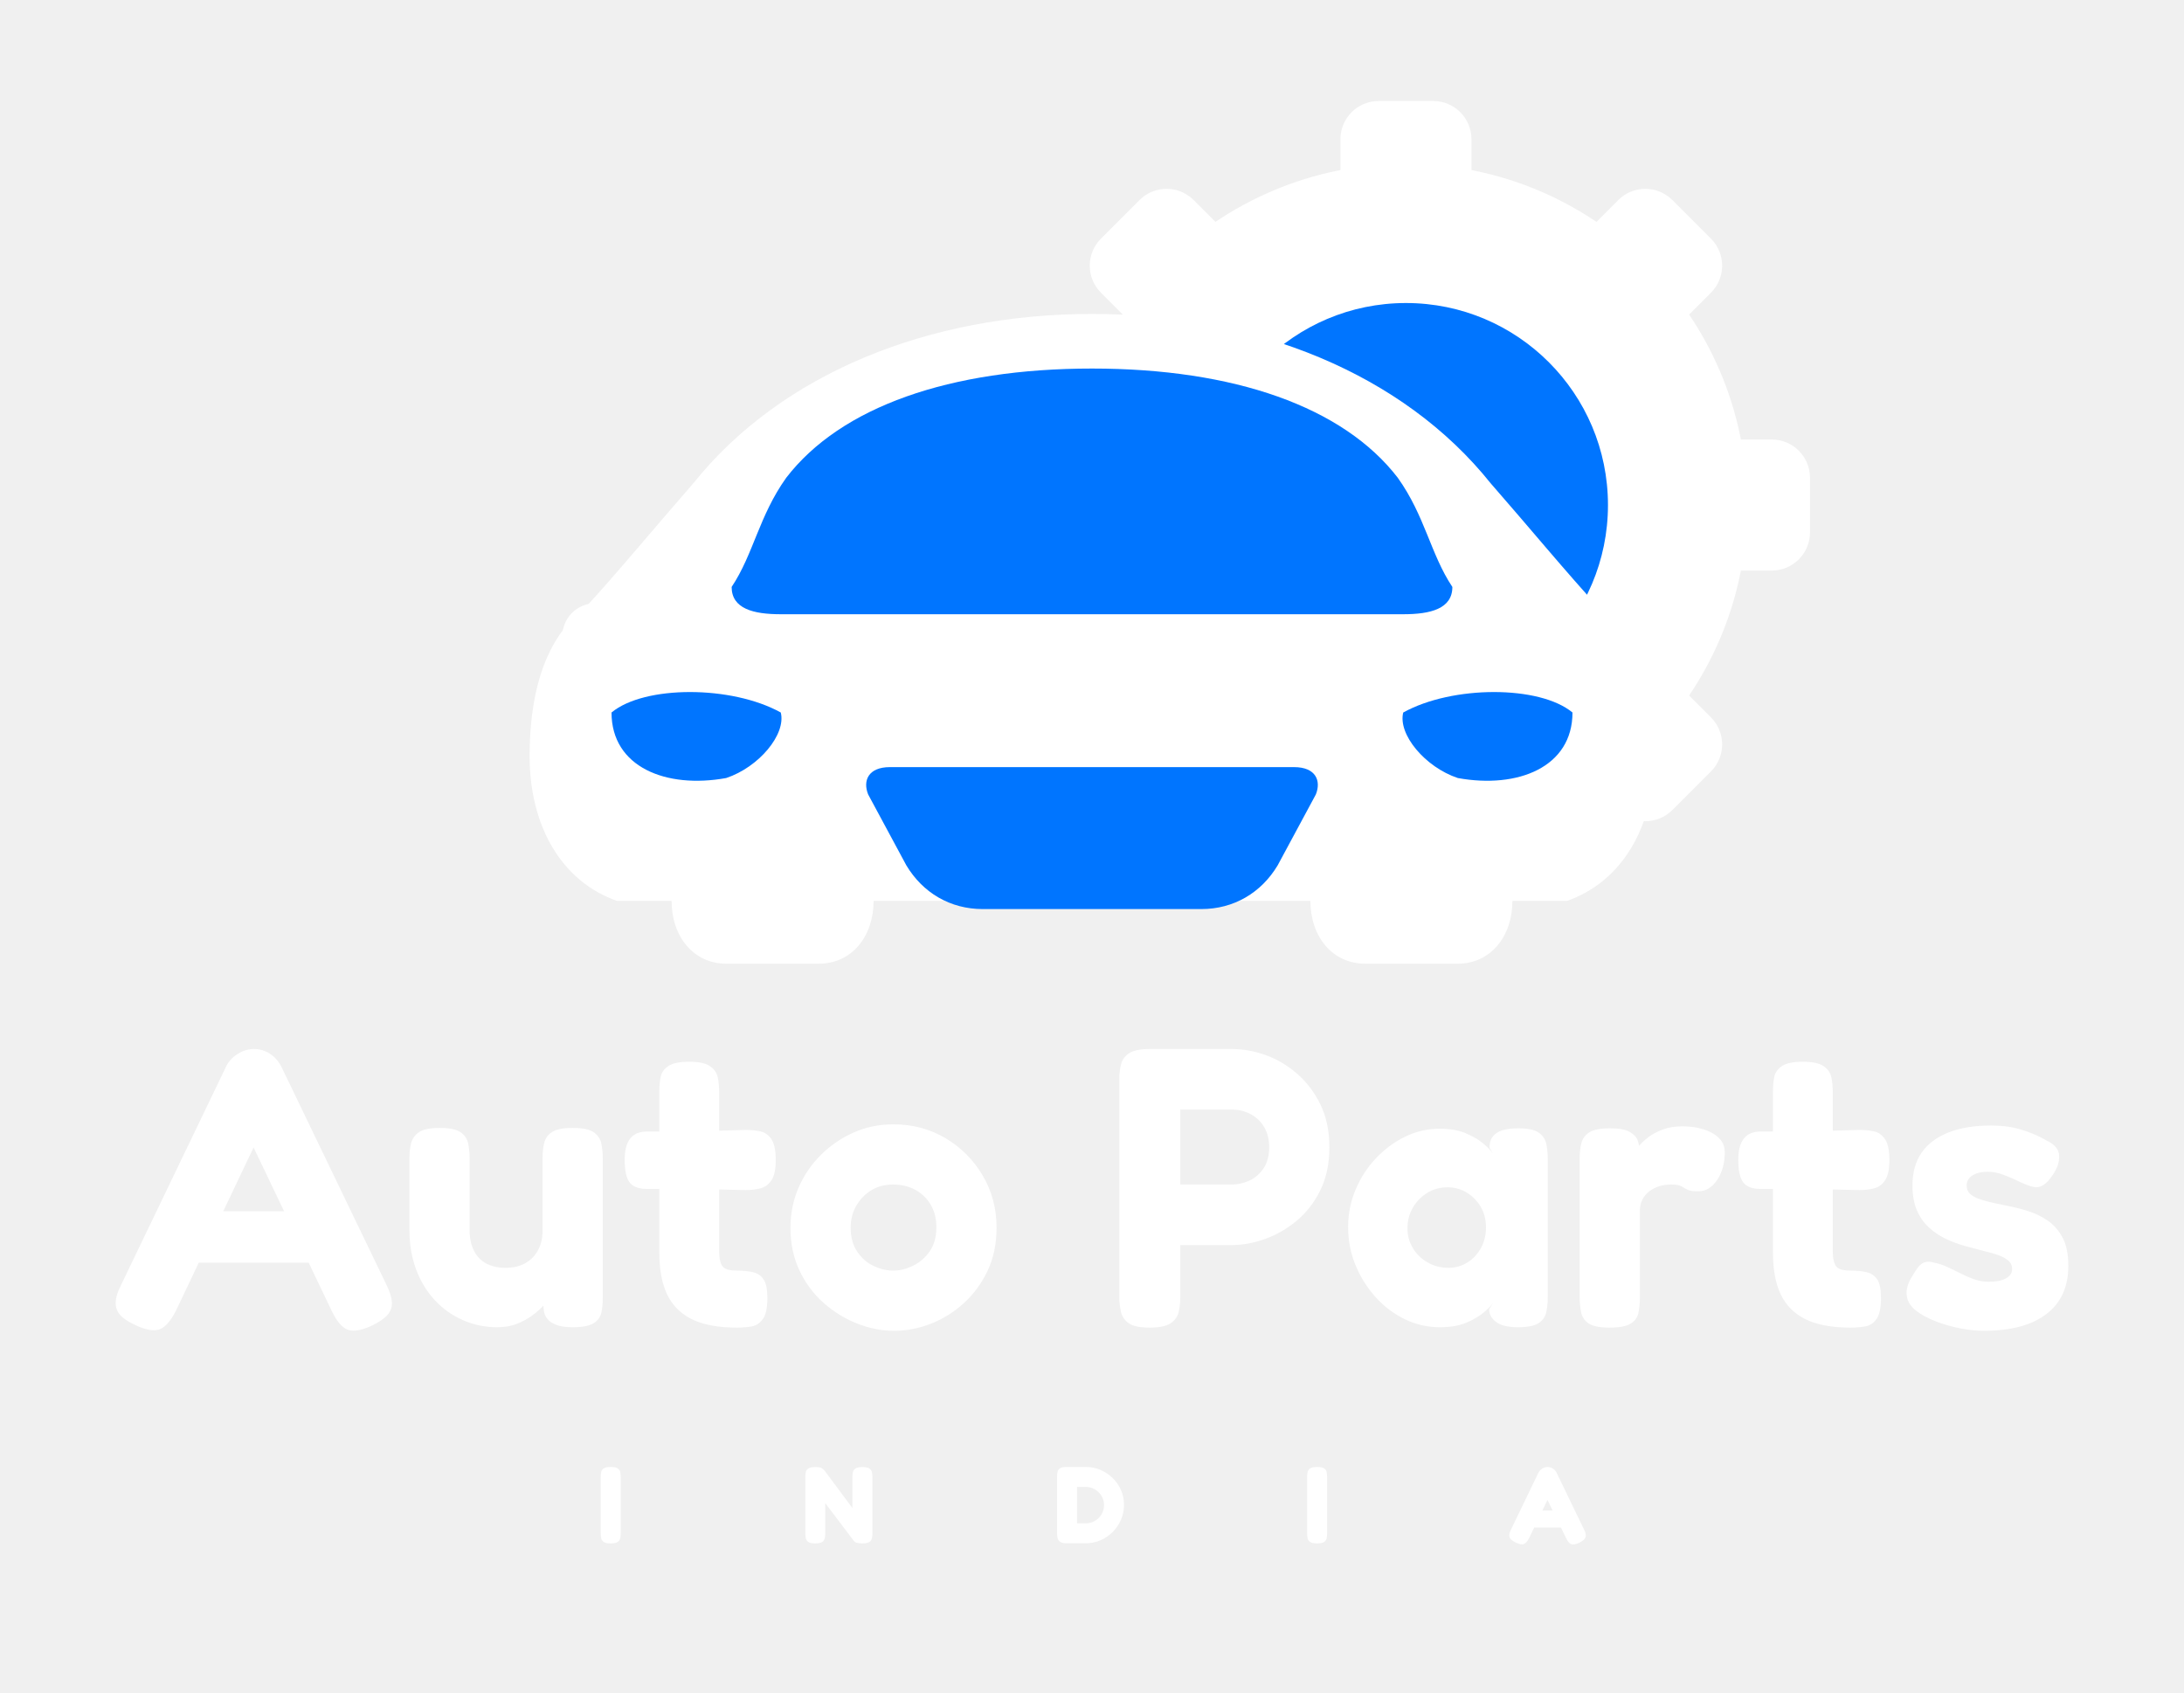
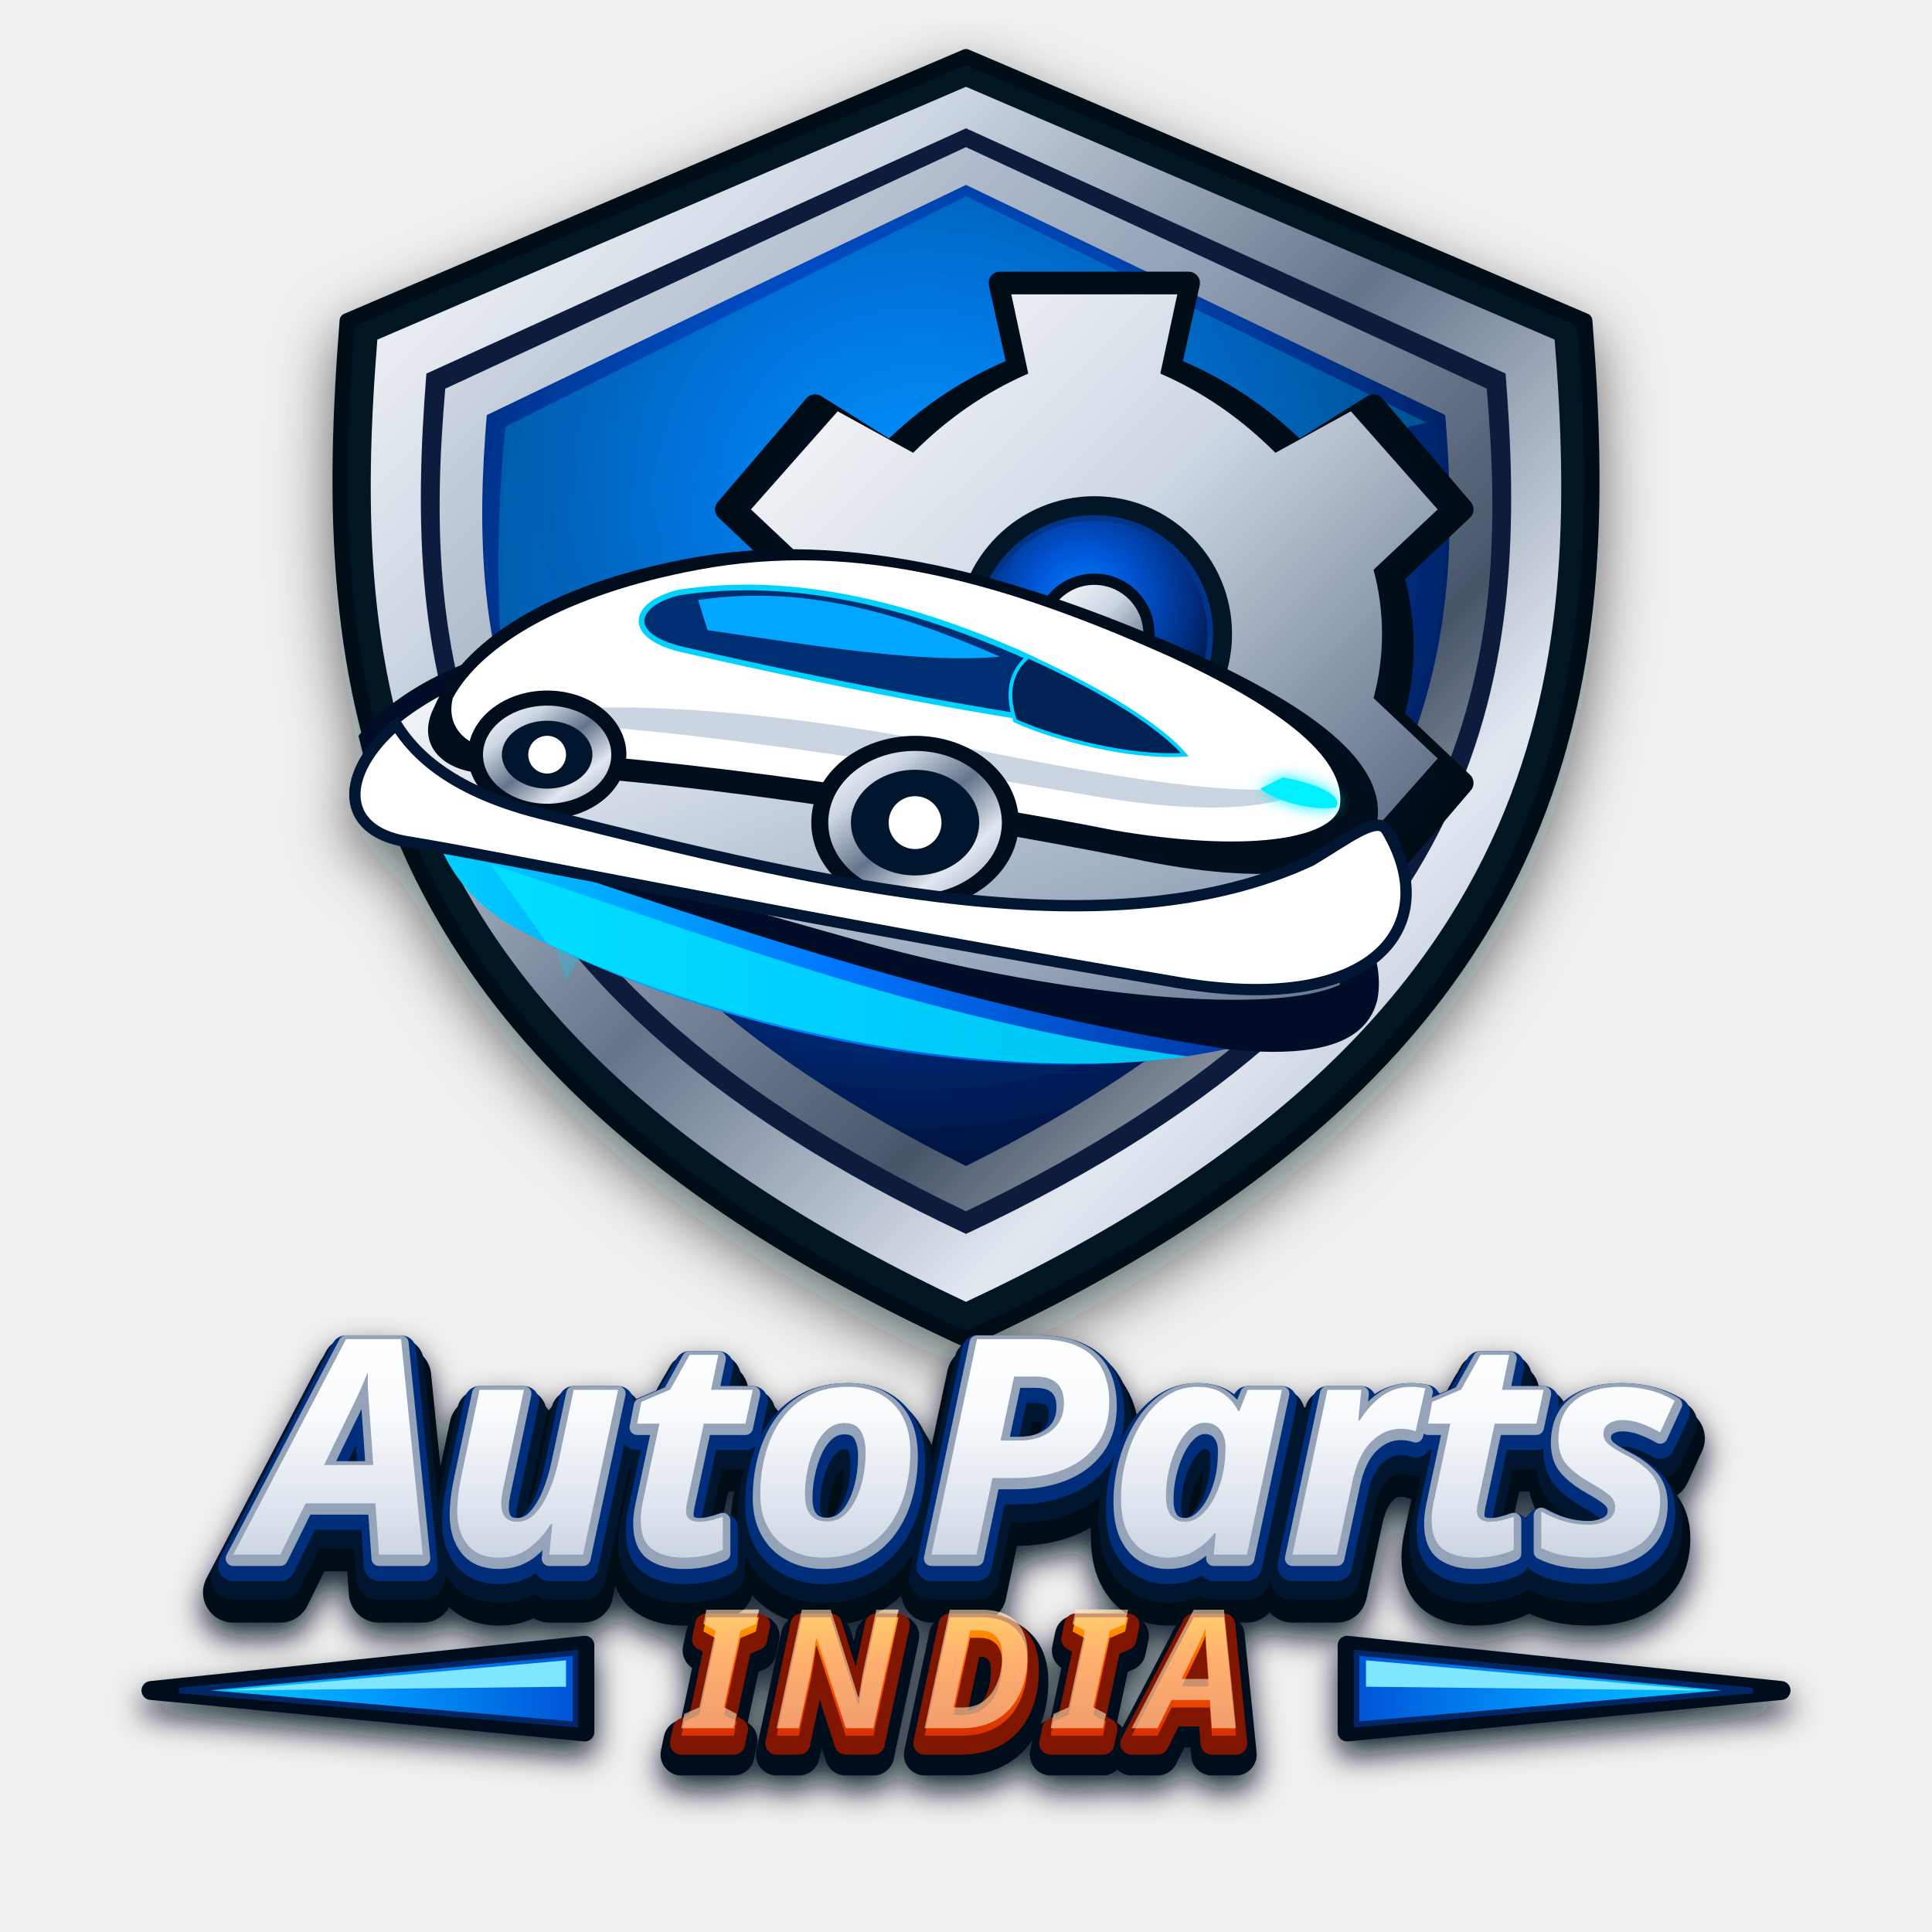
- <svg xmlns="http://www.w3.org/2000/svg" viewBox="0 0 800 620" width="800" height="620">
-   <g transform="translate(515, 185)" fill="#FFFFFF">
-     <rect x="-24" y="-148" width="48" height="44" rx="14" />
-     <rect x="-24" y="-148" width="48" height="44" rx="14" transform="rotate(45)" />
-     <rect x="-24" y="-148" width="48" height="44" rx="14" transform="rotate(90)" />
-     <rect x="-24" y="-148" width="48" height="44" rx="14" transform="rotate(135)" />
-     <rect x="-24" y="-148" width="48" height="44" rx="14" transform="rotate(180)" />
-     <rect x="-24" y="-148" width="48" height="44" rx="14" transform="rotate(225)" />
-     <rect x="-24" y="-148" width="48" height="44" rx="14" transform="rotate(270)" />
-     <rect x="-24" y="-148" width="48" height="44" rx="14" transform="rotate(315)" />
-     <circle cx="0" cy="0" r="125" fill="#FFFFFF" />
-     <circle cx="0" cy="0" r="74" fill="#0075FF" />
+ <svg xmlns="http://www.w3.org/2000/svg" viewBox="0 0 1024 1024" width="1024" height="1024">
+   <defs>
+     <linearGradient id="shieldChromeOuter" x1="0%" y1="0%" x2="100%" y2="100%">
+       <stop offset="0%" stop-color="#FFFFFF" />
+       <stop offset="25%" stop-color="#CBD5E1" />
+       <stop offset="50%" stop-color="#64748B" />
+       <stop offset="75%" stop-color="#E2E8F0" />
+       <stop offset="100%" stop-color="#94A3B8" />
+     </linearGradient>
+     <linearGradient id="shieldChromeInner" x1="0%" y1="0%" x2="100%" y2="100%">
+       <stop offset="0%" stop-color="#E2E8F0" />
+       <stop offset="40%" stop-color="#94A3B8" />
+       <stop offset="70%" stop-color="#475569" />
+       <stop offset="100%" stop-color="#F8FAFC" />
+     </linearGradient>
+     <radialGradient id="shieldBgGrad" cx="45%" cy="35%" r="65%">
+       <stop offset="0%" stop-color="#0080FF" />
+       <stop offset="35%" stop-color="#0055D4" />
+       <stop offset="75%" stop-color="#002D80" />
+       <stop offset="100%" stop-color="#001440" />
+     </radialGradient>
+     <linearGradient id="gearGrad" x1="0%" y1="0%" x2="100%" y2="100%">
+       <stop offset="0%" stop-color="#FFFFFF" />
+       <stop offset="45%" stop-color="#CBD5E1" />
+       <stop offset="85%" stop-color="#64748B" />
+       <stop offset="100%" stop-color="#475569" />
+     </linearGradient>
+     <linearGradient id="swooshGrad" x1="0%" y1="50%" x2="100%" y2="50%">
+       <stop offset="0%" stop-color="#00D2FF" />
+       <stop offset="50%" stop-color="#0077FF" />
+       <stop offset="100%" stop-color="#0038A8" />
+     </linearGradient>
+     <linearGradient id="roadGrad" x1="0%" y1="0%" x2="100%" y2="100%">
+       <stop offset="0%" stop-color="#FFFFFF" />
+       <stop offset="40%" stop-color="#CBD5E1" />
+       <stop offset="80%" stop-color="#94A3B8" />
+       <stop offset="100%" stop-color="#64748B" />
+     </linearGradient>
+     <linearGradient id="textChromeGrad" x1="0%" y1="0%" x2="0%" y2="100%">
+       <stop offset="0%" stop-color="#FFFFFF" />
+       <stop offset="35%" stop-color="#F8FAFC" />
+       <stop offset="70%" stop-color="#E2E8F0" />
+       <stop offset="100%" stop-color="#CBD5E1" />
+     </linearGradient>
+     <linearGradient id="orangeGrad" x1="0%" y1="0%" x2="0%" y2="100%">
+       <stop offset="0%" stop-color="#FFA200" />
+       <stop offset="40%" stop-color="#FF5D00" />
+       <stop offset="100%" stop-color="#D83000" />
+     </linearGradient>
+     <linearGradient id="wingGradLeft" x1="0%" y1="50%" x2="100%" y2="50%">
+       <stop offset="0%" stop-color="#00D2FF" />
+       <stop offset="50%" stop-color="#0099FF" />
+       <stop offset="100%" stop-color="#0055D4" />
+     </linearGradient>
+     <linearGradient id="wingGradRight" x1="100%" y1="50%" x2="0%" y2="50%">
+       <stop offset="0%" stop-color="#00D2FF" />
+       <stop offset="50%" stop-color="#0099FF" />
+       <stop offset="100%" stop-color="#0055D4" />
+     </linearGradient>
+     <filter id="badgeShadow" x="-10%" y="-10%" width="120%" height="120%">
+       <feDropShadow dx="0" dy="12" stdDeviation="16" flood-color="#000A1A" flood-opacity="0.6" />
+     </filter>
+     <filter id="textGlow" x="-20%" y="-20%" width="140%" height="140%">
+       <feDropShadow dx="0" dy="8" stdDeviation="8" flood-color="#000A1A" flood-opacity="0.9" />
+     </filter>
+   </defs>
+   <g filter="url(#badgeShadow)">
+     <path d="M 512,30 L 840,170 C 855,360 840,560 512,710 C 184,560 169,360 184,170 Z" fill="#051224" stroke="#000B18" stroke-width="8" stroke-linejoin="round" />
+     <path d="M 512,46 L 824,180 C 838,356 824,544 512,690 C 200,544 186,356 200,180 Z" fill="url(#shieldChromeOuter)" />
+     <path d="M 512,68 L 798,198 C 810,350 798,520 512,654 C 226,520 214,350 226,198 Z" fill="#0A1E3C" />
+     <path d="M 512,78 L 788,206 C 800,346 788,510 512,642 C 236,510 224,346 236,206 Z" fill="url(#shieldChromeInner)" />
+     <path d="M 512,98 L 766,220 C 776,340 766,492 512,618 C 258,492 248,340 258,220 Z" fill="url(#shieldBgGrad)" />
+     <path d="M 512,108 L 752,228 C 740,320 680,450 512,500 C 344,450 284,320 272,228 Z" fill="url(#shieldBgGrad)" opacity="0.4" />
+     <path d="M 512,104 L 756,224 C 600,260 400,350 300,520 C 262,410 260,300 268,226 Z" fill="#00D2FF" opacity="0.25" />
+     <g transform="translate(580, 290)">
+       <path d="M -50,-140 L 50,-140 L 40,-95 C 65,-85 88,-70 108,-50 L 148,-75 L 195,-20 L 158,15 C 165,40 165,65 158,90 L 195,125 L 148,180 L 108,155 C 88,175 65,190 40,200 L 50,245 L -50,245 L -40,200 C -65,190 -88,175 -108,155 L -148,180 L -195,125 L -158,90 C -165,65 -165,40 -158,15 L -195,-20 L -148,-75 L -108,-50 C -88,-70 -65,-85 -40,-95 Z" fill="#030C1A" stroke="#000A16" stroke-width="12" stroke-linejoin="round" />
+       <path d="M -44,-134 L 44,-134 L 35,-92 C 58,-82 78,-68 96,-50 L 136,-72 L 182,-20 L 148,12 C 154,34 154,58 148,80 L 182,112 L 136,164 L 96,142 C 78,160 58,174 35,184 L 44,226 L -44,226 L -35,184 C -58,174 -78,160 -96,142 L -136,164 L -182,112 L -148,80 C -154,58 -154,34 -148,12 L -182,-20 L -136,-72 L -96,-50 C -78,-68 -58,-82 -35,-92 Z" fill="url(#gearGrad)" />
+       <circle cx="0" cy="46" r="68" fill="#00358A" stroke="#041226" stroke-width="10" />
+       <circle cx="0" cy="46" r="60" fill="url(#shieldBgGrad)" />
+       <circle cx="0" cy="46" r="32" fill="#030C1A" />
+       <circle cx="0" cy="46" r="26" fill="url(#gearGrad)" />
+     </g>
+     <path d="M 190,390 C 240,330 380,310 540,360 C 660,400 740,480 730,530 C 720,570 650,560 560,540 C 420,510 280,480 200,430 Z" fill="#000F26" />
+     <path d="M 198,396 C 248,340 375,320 530,368 C 650,408 720,480 710,522 C 670,540 550,525 460,500 C 340,466 240,440 198,396 Z" fill="url(#roadGrad)" />
+     <path d="M 230,440 C 330,470 480,530 650,556 C 540,580 380,550 270,490 C 245,475 235,455 230,440 Z" fill="url(#swooshGrad)" />
+     <path d="M 260,458 C 360,490 490,542 630,560 C 530,574 390,548 290,500 Z" fill="#00E5FF" opacity="0.8" />
+     <path d="M 230,375 C 245,340 290,310 365,296 C 450,280 540,305 630,345 C 685,370 735,400 730,435 C 725,465 670,470 600,455 C 500,435 340,410 260,410 C 235,410 220,395 230,375 Z" fill="#030C1A" />
+     <path d="M 240,370 C 255,342 300,315 370,302 C 455,286 535,310 620,348 C 672,372 715,400 710,428 C 705,445 660,452 590,440 C 510,424 350,400 270,398 C 248,398 236,386 240,370 Z" fill="#FFFFFF" />
+     <path d="M 360,314 C 420,305 480,320 540,346 C 570,360 595,376 580,385 C 530,380 430,360 365,345 C 330,338 335,320 360,314 Z" fill="#002D72" stroke="#00D2FF" stroke-width="3" />
+     <path d="M 370,318 C 425,310 475,324 530,348 C 490,352 430,342 375,334 Z" fill="#00A6FF" />
+     <path d="M 545,348 C 585,366 615,385 628,400 C 600,402 560,392 538,382 C 532,364 538,354 545,348 Z" fill="#002255" stroke="#00D2FF" stroke-width="2" />
+     <path d="M 252,382 C 340,382 480,405 580,422 C 650,434 685,426 695,416 C 660,424 590,412 510,396 C 430,380 320,366 252,382 Z" fill="#CBD5E1" />
+     <path d="M 680,412 C 700,416 712,422 708,428 C 695,430 675,424 668,418 Z" fill="#00F0FF" filter="drop-shadow(0px 0px 4px #00F0FF)" />
+     <g transform="translate(485, 436)">
+       <ellipse cx="0" cy="0" rx="55" ry="46" fill="#030C1A" />
+       <ellipse cx="0" cy="0" rx="46" ry="38" fill="url(#shieldChromeOuter)" />
+       <ellipse cx="0" cy="0" rx="34" ry="28" fill="#06162E" />
+       <circle cx="0" cy="0" r="14" fill="#FFFFFF" />
+     </g>
+     <g transform="translate(290, 400)">
+       <ellipse cx="0" cy="0" rx="42" ry="34" fill="#030C1A" />
+       <ellipse cx="0" cy="0" rx="34" ry="26" fill="url(#shieldChromeOuter)" />
+       <ellipse cx="0" cy="0" rx="24" ry="18" fill="#06162E" />
+       <circle cx="0" cy="0" r="10" fill="#FFFFFF" />
+     </g>
+     <path d="M 210,384 C 180,410 180,440 215,446 C 265,454 440,490 620,520 C 730,540 765,490 735,440 C 730,432 715,444 695,456 C 590,505 440,470 290,432 C 240,420 220,400 210,384 Z" fill="#FFFFFF" stroke="#001433" stroke-width="6" />
  </g>
-   <g fill="#FFFFFF" transform="translate(400, 175)">
-     <rect x="-194" y="46" width="52" height="24" rx="12" />
-     <rect x="142" y="46" width="52" height="24" rx="12" />
-     <path d="M 0 -60 C 60 -60, 114 -38, 146 2 C 160 18, 174 35, 186 48 C 194 54, 206 68, 206 102 C 206 128, 194 148, 174 155 L 154 155 C 154 168, 146 178, 134 178 L 100 178 C 88 178, 80 168, 80 155 L -80 155 C -80 168, -88 178, -100 178 L -134 178 C -146 178, -154 168, -154 155 L -174 155 C -194 148, -206 128, -206 102 C -206 68, -194 54, -186 48 C -174 35, -160 18, -146 2 C -114 -38, -60 -60, 0 -60 Z" />
-   </g>
-   <g fill="#0075FF" transform="translate(400, 175)">
-     <path d="M 0 -40 C 52 -40, 92 -26, 112 0 C 122 14, 124 28, 132 40 C 132 48, 124 50, 114 50 L -114 50 C -124 50, -132 48, -132 40 C -124 28, -122 14, -112 0 C -92 -26, -52 -40, 0 -40 Z" />
-     <path d="M -176 86 C -164 76, -132 76, -114 86 C -112 94, -122 106, -134 110 C -156 114, -176 106, -176 86 Z" />
-     <path d="M 176 86 C 164 76, 132 76, 114 86 C 112 94, 122 106, 134 110 C 156 114, 176 106, 176 86 Z" />
-     <path d="M -74 106 L 74 106 C 82 106, 84 111, 82 116 L 68 142 C 62 152, 52 158, 40 158 L -40 158 C -52 158, -62 152, -68 142 L -82 116 C -84 111, -82 106, -74 106 Z" />
-   </g>
-   <g transform="translate(-140, -775)">
-     <path d="M243.11 1165.83L281.66 1245.84Q283.41 1249.49 283.55 1252.04Q283.70 1254.60 282.02 1256.57Q280.34 1258.54 276.55 1260.44Q270.71 1263.21 267.49 1262.12Q264.28 1261.02 261.51 1255.18L232.89 1195.32L204.42 1255.18Q201.50 1260.88 198.36 1261.97Q195.22 1263.07 189.38 1260.29Q185.59 1258.54 183.91 1256.57Q182.23 1254.60 182.38 1251.90Q182.52 1249.20 184.42 1245.55L222.82 1165.68Q224.28 1162.76 227.13 1161.01Q229.97 1159.26 233.04 1159.26Q235.23 1159.26 237.13 1160.06Q239.02 1160.87 240.56 1162.33Q242.09 1163.79 243.11 1165.83M257.57 1237.52L208.36 1237.52L217.42 1218.68L248.51 1218.68L257.57 1237.52M322.10 1261.17Q315.38 1261.17 309.47 1258.54Q303.56 1255.91 299.18 1251.17Q294.80 1246.42 292.39 1239.92Q289.98 1233.43 289.98 1225.69L289.98 1199.26Q289.98 1196.34 290.56 1193.86Q291.15 1191.38 293.41 1189.77Q295.67 1188.17 301.07 1188.17Q306.48 1188.17 308.74 1189.77Q311 1191.38 311.51 1193.93Q312.02 1196.49 312.02 1199.41L312.02 1225.69Q312.02 1229.92 313.56 1233.06Q315.09 1236.20 318.08 1237.81Q321.08 1239.41 325.16 1239.41Q329.40 1239.41 332.39 1237.73Q335.38 1236.06 337.06 1232.99Q338.74 1229.92 338.74 1225.69L338.74 1199.12Q338.74 1196.20 339.33 1193.72Q339.91 1191.23 342.17 1189.70Q344.44 1188.17 349.84 1188.17Q355.24 1188.17 357.50 1189.77Q359.77 1191.38 360.28 1193.93Q360.79 1196.49 360.79 1199.26L360.79 1250.66Q360.79 1253.43 360.28 1255.84Q359.77 1258.25 357.43 1259.71Q355.09 1261.17 349.84 1261.17Q345.90 1261.17 343.71 1260.29Q341.52 1259.42 340.49 1258.10Q339.47 1256.79 339.25 1255.33Q339.03 1253.87 339.03 1252.70L340.93 1251.09Q340.49 1251.68 339.03 1253.28Q337.57 1254.89 335.17 1256.71Q332.76 1258.54 329.54 1259.85Q326.33 1261.17 322.10 1261.17M409.99 1261.31Q402.54 1261.31 397.22 1259.71Q391.89 1258.10 388.38 1254.74Q384.88 1251.39 383.20 1246.20Q381.52 1241.02 381.52 1233.87L381.52 1174.59Q381.52 1171.67 382.03 1169.33Q382.54 1167 384.88 1165.46Q387.21 1163.93 392.47 1163.93Q397.73 1163.93 400.06 1165.54Q402.40 1167.14 402.91 1169.63Q403.42 1172.11 403.42 1175.03L403.42 1232.99Q403.42 1235.33 403.79 1236.86Q404.15 1238.39 404.88 1239.12Q405.61 1239.85 406.92 1240.14Q408.24 1240.44 410.14 1240.44Q413.35 1240.44 415.83 1241.02Q418.31 1241.60 419.70 1243.65Q421.09 1245.69 421.09 1250.51Q421.09 1255.77 419.48 1258.10Q417.87 1260.44 415.32 1260.88Q412.76 1261.31 409.99 1261.31M376.99 1189.48L393.05 1189.48L413.20 1188.90Q415.98 1188.90 418.46 1189.41Q420.94 1189.92 422.55 1192.26Q424.15 1194.59 424.15 1199.99Q424.15 1204.96 422.62 1207.29Q421.09 1209.63 418.60 1210.29Q416.12 1210.94 413.20 1210.94L394.08 1210.51L376.41 1210.51Q372.18 1210.36 370.50 1207.95Q368.82 1205.54 368.82 1199.85Q368.82 1194.59 370.86 1192.04Q372.91 1189.48 376.99 1189.48M467.51 1262.48Q460.65 1262.48 453.86 1259.78Q447.07 1257.08 441.53 1252.12Q435.98 1247.15 432.77 1240.22Q429.55 1233.28 429.55 1224.81Q429.55 1216.93 432.47 1210.14Q435.39 1203.35 440.65 1198.10Q445.91 1192.84 452.70 1189.85Q459.48 1186.85 467.22 1186.85Q477.73 1186.85 486.28 1191.89Q494.82 1196.93 499.93 1205.54Q505.04 1214.16 505.04 1224.67Q505.04 1233.57 501.75 1240.51Q498.47 1247.44 492.99 1252.41Q487.52 1257.37 480.87 1259.93Q474.23 1262.48 467.51 1262.48M467.22 1240.44Q470.73 1240.44 474.38 1238.68Q478.03 1236.93 480.51 1233.43Q482.99 1229.92 482.99 1224.52Q482.99 1219.85 480.95 1216.35Q478.90 1212.84 475.33 1210.87Q471.75 1208.90 467.08 1208.90Q462.70 1208.90 459.27 1210.94Q455.83 1212.99 453.72 1216.57Q451.60 1220.14 451.60 1224.67Q451.60 1229.92 454.01 1233.50Q456.42 1237.08 460.07 1238.76Q463.72 1240.44 467.22 1240.44M561.10 1261.31Q555.70 1261.31 553.44 1259.71Q551.17 1258.10 550.59 1255.47Q550 1252.85 550 1250.07L550 1170.36Q550 1167.58 550.59 1165.03Q551.17 1162.47 553.51 1160.87Q555.84 1159.26 561.25 1159.26L591.18 1159.26Q597.31 1159.26 603.51 1161.45Q609.72 1163.64 615.05 1168.24Q620.38 1172.84 623.66 1179.55Q626.95 1186.27 626.95 1195.32Q626.95 1204.23 623.66 1210.94Q620.38 1217.66 615.05 1222.11Q609.72 1226.57 603.44 1228.83Q597.16 1231.09 591.03 1231.09L572.34 1231.09L572.34 1250.22Q572.34 1252.99 571.76 1255.55Q571.17 1258.10 568.84 1259.71Q566.50 1261.31 561.10 1261.31M572.34 1181.45L572.34 1208.90L591.18 1208.90Q594.39 1208.90 597.53 1207.51Q600.67 1206.13 602.78 1203.06Q604.90 1199.99 604.90 1195.18Q604.90 1191.09 603.15 1188.02Q601.40 1184.96 598.26 1183.20Q595.12 1181.45 591.03 1181.45L572.34 1181.45M696 1261.17Q690.60 1261.17 688.05 1259.27Q685.49 1257.37 685.49 1254.60L686.95 1252.12Q686.08 1253.58 683.59 1255.69Q681.11 1257.81 677.17 1259.49Q673.23 1261.17 667.39 1261.17Q660.67 1261.17 654.61 1258.25Q648.55 1255.33 643.88 1250.14Q639.21 1244.96 636.51 1238.39Q633.81 1231.82 633.81 1224.52Q633.81 1217.37 636.51 1210.87Q639.21 1204.37 643.96 1199.34Q648.70 1194.30 654.69 1191.38Q660.67 1188.46 667.39 1188.46Q672.79 1188.46 676.59 1189.99Q680.38 1191.53 682.94 1193.57Q685.49 1195.61 686.81 1197.51L685.64 1195.47Q685.49 1191.96 688.05 1190.14Q690.60 1188.31 696.15 1188.31Q701.41 1188.31 703.67 1189.92Q705.93 1191.53 706.44 1194.15Q706.95 1196.78 706.95 1199.70L706.95 1250.07Q706.95 1252.85 706.44 1255.47Q705.93 1258.10 703.67 1259.63Q701.41 1261.17 696 1261.17M670.60 1239.41Q674.40 1239.41 677.54 1237.44Q680.67 1235.47 682.50 1232.11Q684.32 1228.76 684.32 1224.67Q684.32 1220.43 682.43 1217.15Q680.53 1213.86 677.32 1211.89Q674.10 1209.92 670.31 1209.92Q666.07 1209.92 662.79 1211.97Q659.50 1214.01 657.53 1217.37Q655.56 1220.73 655.56 1224.96Q655.56 1228.90 657.53 1232.19Q659.50 1235.47 662.94 1237.44Q666.37 1239.41 670.60 1239.41M729.58 1261.31Q724.18 1261.31 721.92 1259.78Q719.66 1258.25 719.15 1255.62Q718.63 1252.99 718.63 1250.22L718.63 1199.26Q718.63 1196.34 719.22 1193.86Q719.80 1191.38 722.07 1189.85Q724.33 1188.31 729.73 1188.31Q734.84 1188.31 737.10 1189.70Q739.37 1191.09 739.95 1192.91Q740.53 1194.74 740.53 1196.05L738.78 1196.93Q739.07 1196.34 740.32 1194.81Q741.56 1193.28 743.75 1191.60Q745.94 1189.92 749.08 1188.75Q752.21 1187.58 756.30 1187.58Q757.91 1187.58 759.88 1187.80Q761.85 1188.02 763.97 1188.68Q766.08 1189.34 767.84 1190.43Q769.59 1191.53 770.68 1193.13Q771.78 1194.74 771.78 1197.07Q771.78 1203.06 769 1207.22Q766.23 1211.38 762 1211.38Q759.51 1211.38 758.49 1210.94Q757.47 1210.51 756.81 1210.07Q756.16 1209.63 755.28 1209.27Q754.40 1208.90 752.07 1208.90Q749.88 1208.90 747.91 1209.48Q745.94 1210.07 744.26 1211.31Q742.58 1212.55 741.63 1214.38Q740.68 1216.20 740.68 1218.39L740.68 1250.51Q740.68 1253.28 740.17 1255.84Q739.66 1258.39 737.32 1259.85Q734.99 1261.31 729.58 1261.31M817.91 1261.31Q810.47 1261.31 805.14 1259.71Q799.81 1258.10 796.31 1254.74Q792.80 1251.39 791.12 1246.20Q789.44 1241.02 789.44 1233.87L789.44 1174.59Q789.44 1171.67 789.96 1169.33Q790.47 1167 792.80 1165.46Q795.14 1163.93 800.39 1163.93Q805.65 1163.93 807.99 1165.54Q810.32 1167.14 810.83 1169.63Q811.34 1172.11 811.34 1175.03L811.34 1232.99Q811.34 1235.33 811.71 1236.86Q812.07 1238.39 812.80 1239.12Q813.53 1239.85 814.85 1240.14Q816.16 1240.44 818.06 1240.44Q821.27 1240.44 823.75 1241.02Q826.24 1241.60 827.62 1243.65Q829.01 1245.69 829.01 1250.51Q829.01 1255.77 827.40 1258.10Q825.80 1260.44 823.24 1260.88Q820.69 1261.31 817.91 1261.31M784.92 1189.48L800.98 1189.48L821.13 1188.90Q823.90 1188.90 826.38 1189.41Q828.86 1189.92 830.47 1192.26Q832.08 1194.59 832.08 1199.99Q832.08 1204.96 830.54 1207.29Q829.01 1209.63 826.53 1210.29Q824.05 1210.94 821.13 1210.94L802 1210.51L784.33 1210.51Q780.10 1210.36 778.42 1207.95Q776.74 1205.54 776.74 1199.85Q776.74 1194.59 778.79 1192.04Q780.83 1189.48 784.92 1189.48M866.68 1262.48Q862.74 1262.48 858.14 1261.61Q853.54 1260.73 849.16 1259.05Q844.78 1257.37 841.86 1255.11Q838.94 1252.85 838.50 1249.93Q838.21 1248.47 838.57 1246.79Q838.94 1245.11 839.96 1243.28Q840.98 1241.46 842.44 1239.41Q843.61 1237.81 845.07 1237.37Q846.53 1236.93 848.43 1237.52Q850.76 1237.95 853.17 1239.05Q855.58 1240.14 857.99 1241.38Q860.40 1242.63 863.03 1243.58Q865.66 1244.52 868.43 1244.52Q872.52 1244.52 874.78 1243.28Q877.04 1242.04 877.04 1239.85Q877.04 1238.25 876.10 1237.22Q875.15 1236.20 873.47 1235.40Q871.79 1234.60 869.60 1234.01Q867.41 1233.43 864.85 1232.77Q862.30 1232.11 859.67 1231.38Q856.02 1230.36 852.66 1228.76Q849.30 1227.15 846.53 1224.60Q843.76 1222.04 842.15 1218.32Q840.54 1214.59 840.54 1209.19Q840.54 1202.04 843.90 1197.22Q847.26 1192.40 853.68 1189.85Q860.11 1187.29 869.31 1187.29Q871.93 1187.29 874.56 1187.58Q877.19 1187.88 879.75 1188.61Q882.30 1189.34 884.78 1190.36Q887.26 1191.38 889.75 1192.84Q894.13 1194.88 894.27 1198.39Q894.42 1201.89 891.79 1205.54Q890.18 1208.02 888.43 1209.12Q886.68 1210.21 884.78 1209.78Q882.45 1209.19 879.75 1207.88Q877.04 1206.56 874.05 1205.40Q871.06 1204.23 868.14 1204.23Q865.66 1204.23 863.90 1204.88Q862.15 1205.54 861.28 1206.64Q860.40 1207.73 860.40 1209.19Q860.40 1211.09 861.50 1212.18Q862.59 1213.28 864.49 1214.01Q866.39 1214.74 868.87 1215.32Q871.35 1215.91 874.27 1216.49Q878.21 1217.22 882.37 1218.46Q886.53 1219.70 889.97 1222.04Q893.40 1224.38 895.51 1228.32Q897.63 1232.26 897.63 1238.68Q897.63 1250.22 889.60 1256.35Q881.57 1262.48 866.68 1262.48" fill="#FFFFFF" />
-     <path d=" M363.68 1340.36Q361.88 1340.36 361.12 1339.82Q360.36 1339.28 360.20 1338.42Q360.04 1337.56 360.04 1336.68L360.04 1316Q360.04 1315.12 360.20 1314.28Q360.36 1313.44 361.12 1312.90Q361.88 1312.36 363.72 1312.36Q365.56 1312.36 366.30 1312.90Q367.04 1313.44 367.20 1314.28Q367.36 1315.12 367.36 1316.04L367.36 1336.72Q367.36 1337.60 367.20 1338.44Q367.04 1339.28 366.28 1339.82Q365.52 1340.36 363.68 1340.36  M438.60 1340.36Q436.84 1340.36 436.08 1339.82Q435.32 1339.28 435.16 1338.44Q435 1337.60 435 1336.68L435 1315.92Q435 1315.04 435.16 1314.24Q435.32 1313.44 436.10 1312.92Q436.88 1312.40 438.68 1312.40Q440.44 1312.40 441.08 1312.84Q441.72 1313.28 442.24 1313.96L452.24 1327.40L452.24 1315.92Q452.24 1315.04 452.42 1314.24Q452.60 1313.44 453.36 1312.92Q454.12 1312.40 455.92 1312.40Q457.76 1312.40 458.50 1312.94Q459.24 1313.48 459.40 1314.32Q459.56 1315.16 459.56 1316.08L459.56 1336.72Q459.56 1337.60 459.40 1338.44Q459.24 1339.28 458.48 1339.82Q457.72 1340.36 455.88 1340.36Q454.52 1340.36 453.82 1340.14Q453.12 1339.92 452.64 1339.28L442.28 1325.60L442.28 1336.72Q442.28 1337.60 442.12 1338.44Q441.96 1339.28 441.20 1339.82Q440.44 1340.36 438.60 1340.36  M537.64 1340.32L530.84 1340.32Q529.12 1340.32 528.36 1339.80Q527.60 1339.28 527.40 1338.44Q527.20 1337.60 527.20 1336.64L527.20 1315.96Q527.20 1315.08 527.36 1314.24Q527.52 1313.40 528.28 1312.86Q529.04 1312.32 530.88 1312.36L537.76 1312.36Q540.60 1312.36 543.12 1313.44Q545.64 1314.52 547.58 1316.42Q549.52 1318.32 550.62 1320.84Q551.72 1323.36 551.72 1326.20Q551.72 1329.12 550.62 1331.68Q549.52 1334.24 547.58 1336.18Q545.64 1338.12 543.10 1339.22Q540.56 1340.32 537.64 1340.32M534.52 1319.68L534.52 1333L537.76 1333Q539.56 1333 541.08 1332.10Q542.60 1331.20 543.50 1329.70Q544.40 1328.20 544.40 1326.36Q544.40 1324.52 543.50 1323Q542.60 1321.48 541.08 1320.58Q539.56 1319.68 537.72 1319.68  M622.44 1340.36Q620.64 1340.36 619.88 1339.82Q619.12 1339.28 618.96 1338.42Q618.80 1337.56 618.80 1336.68L618.80 1316Q618.80 1315.12 618.96 1314.28Q619.12 1313.44 619.88 1312.90Q620.64 1312.36 622.48 1312.36Q624.32 1312.36 625.06 1312.90Q625.80 1313.44 625.96 1314.28Q626.12 1315.12 626.12 1316.04L626.12 1336.72Q626.12 1337.60 625.96 1338.44Q625.80 1339.28 625.04 1339.82Q624.28 1340.36 622.44 1340.36  M710.20 1314.52L720.24 1335.28Q720.84 1336.48 720.88 1337.32Q720.92 1338.16 720.36 1338.80Q719.80 1339.44 718.56 1340.08Q716.64 1341 715.60 1340.66Q714.56 1340.32 713.64 1338.36L706.84 1324.44L700.12 1338.40Q699.16 1340.28 698.12 1340.62Q697.08 1340.96 695.20 1340.04Q693.96 1339.44 693.38 1338.80Q692.80 1338.16 692.84 1337.32Q692.88 1336.48 693.48 1335.28L703.52 1314.48Q704 1313.52 704.94 1312.94Q705.88 1312.36 706.88 1312.36Q707.60 1312.36 708.22 1312.62Q708.84 1312.88 709.36 1313.36Q709.88 1313.84 710.20 1314.52M713.20 1334.56L700.52 1334.56L703.56 1328.32L710.16 1328.32" fill="#FFFFFF" />
+   <g filter="url(#textGlow)">
+     <g font-family="'Arial Black', 'Impact', 'Montserrat', sans-serif" font-weight="900" font-style="italic" text-anchor="middle">
+       <text x="512" y="844" font-size="160" fill="#000714" stroke="#000714" stroke-width="32" stroke-linejoin="round">AutoParts</text>
+       <text x="512" y="836" font-size="160" fill="#05152E" stroke="#05152E" stroke-width="24" stroke-linejoin="round">AutoParts</text>
+       <text x="512" y="830" font-size="160" fill="#002E7A" stroke="#002E7A" stroke-width="16" stroke-linejoin="round">AutoParts</text>
+       <text x="512" y="826" font-size="160" fill="#94A3B8" stroke="#94A3B8" stroke-width="8" stroke-linejoin="round">AutoParts</text>
+       <text x="512" y="824" font-size="160" fill="url(#textChromeGrad)">AutoParts</text>
+       <path d="M 80,896 L 310,872 L 310,918 Z" fill="#020B1A" stroke="#020B1A" stroke-width="10" stroke-linejoin="round" />
+       <path d="M 95,896 L 305,876 L 305,914 Z" fill="url(#wingGradLeft)" stroke="#002666" stroke-width="3" />
+       <path d="M 120,896 L 300,880 L 300,894 Z" fill="#80E5FF" />
+       <path d="M 944,896 L 714,872 L 714,918 Z" fill="#020B1A" stroke="#020B1A" stroke-width="10" stroke-linejoin="round" />
+       <path d="M 929,896 L 719,876 L 719,914 Z" fill="url(#wingGradRight)" stroke="#002666" stroke-width="3" />
+       <path d="M 904,896 L 724,880 L 724,894 Z" fill="#80E5FF" />
+       <text x="512" y="930" font-size="88" letter-spacing="12" fill="#020B1A" stroke="#020B1A" stroke-width="22" stroke-linejoin="round">INDIA</text>
+       <text x="512" y="924" font-size="88" letter-spacing="12" fill="#801800" stroke="#801800" stroke-width="12" stroke-linejoin="round">INDIA</text>
+       <text x="512" y="920" font-size="88" letter-spacing="12" fill="url(#orangeGrad)">INDIA</text>
+       <text x="512" y="916" font-size="88" letter-spacing="12" fill="#FFE2B8" opacity="0.6">INDIA</text>
+     </g>
  </g>
</svg>
